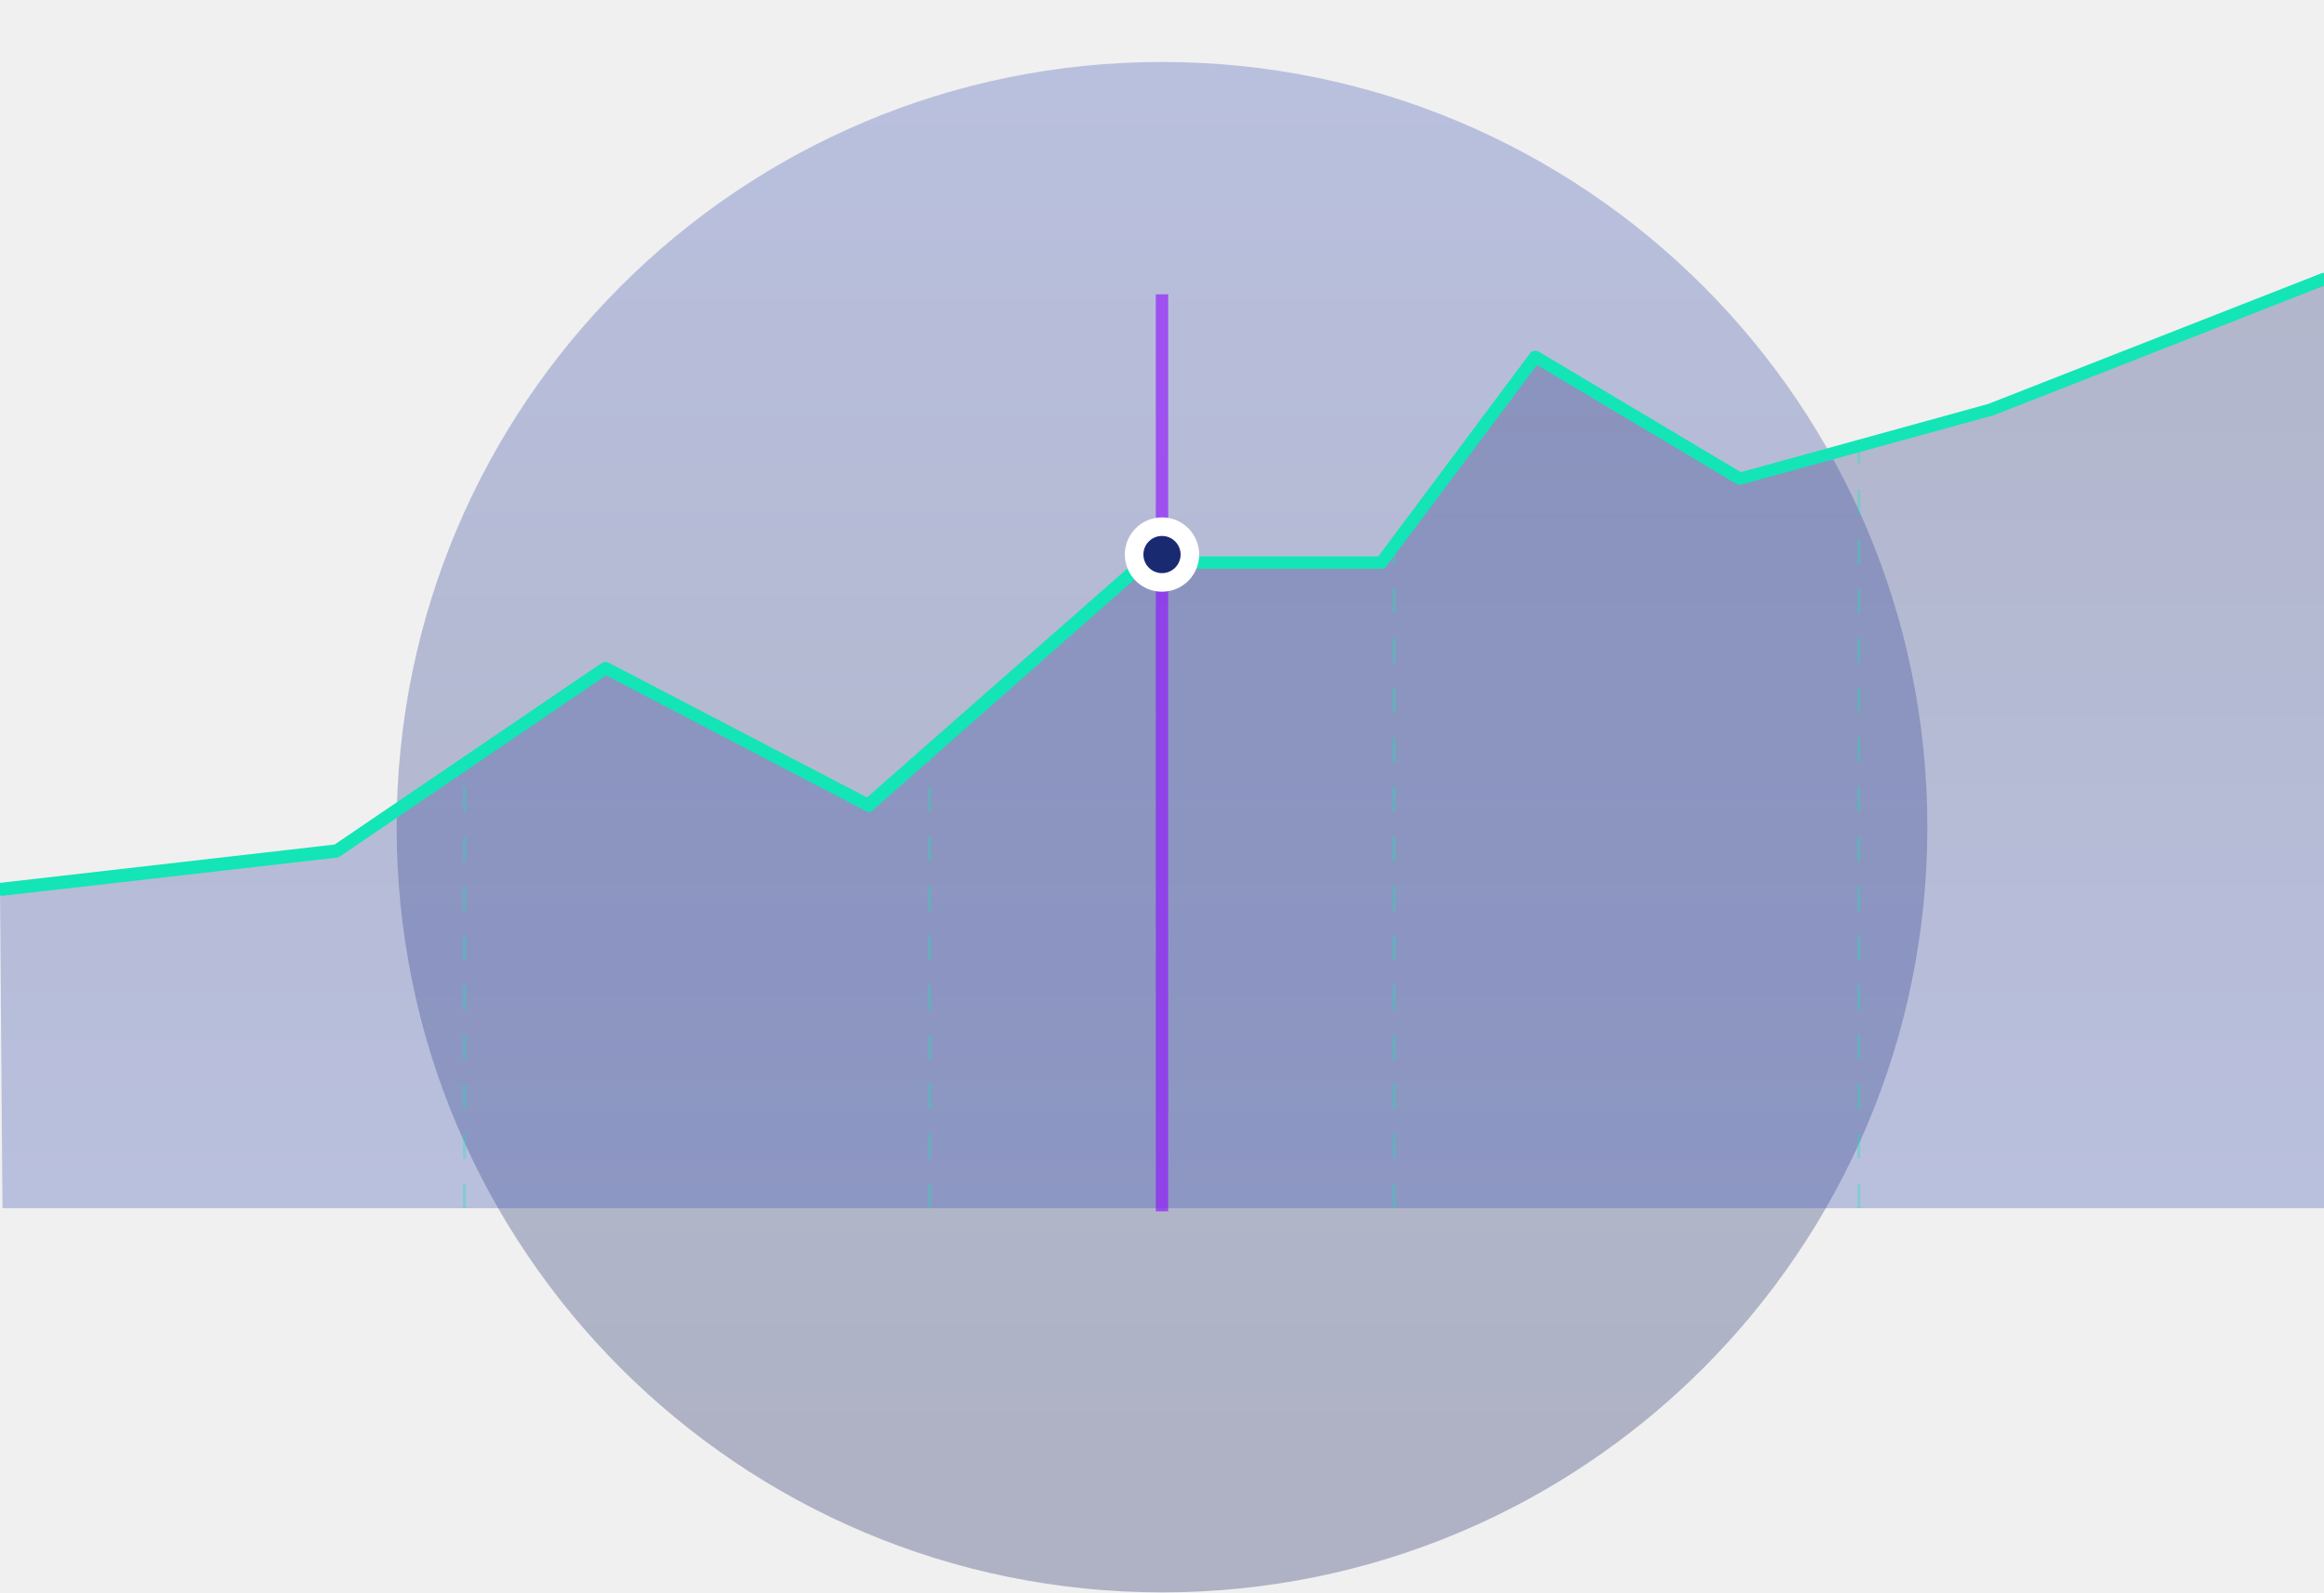
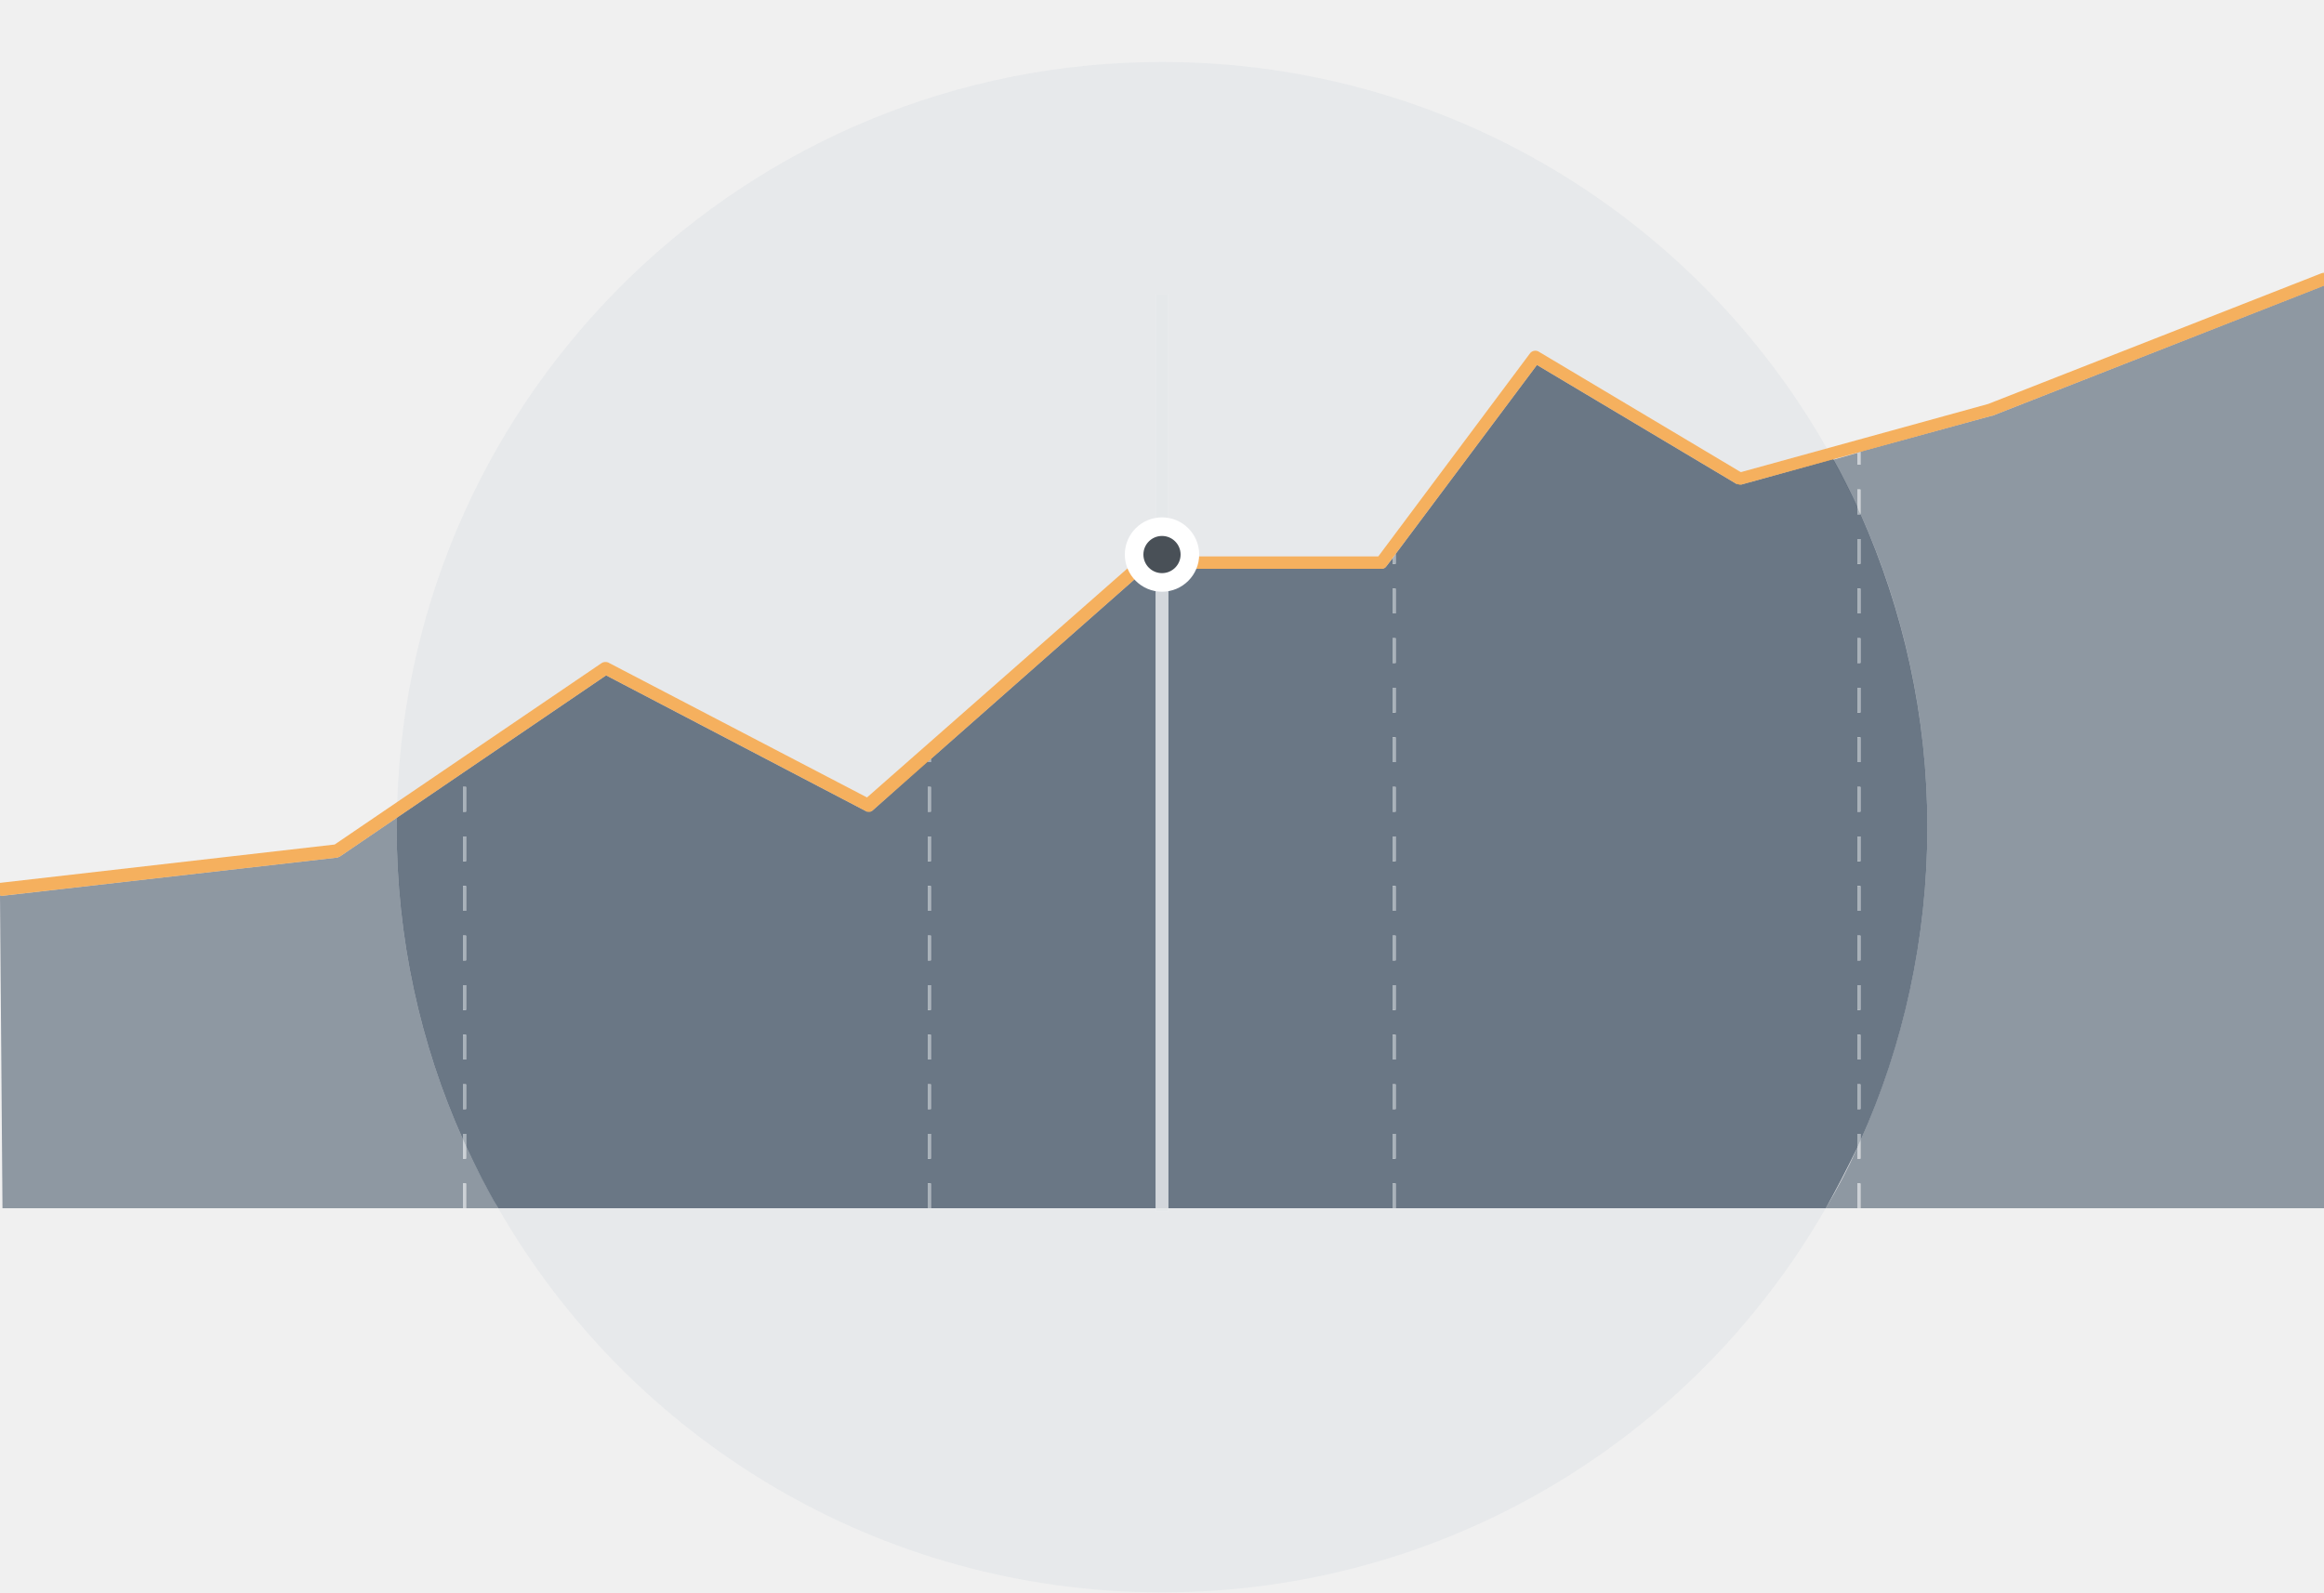
<svg xmlns="http://www.w3.org/2000/svg" version="1.1" id="onboarding-market-illustration" x="0px" y="0px" viewBox="0 0 375 257" style="enable-background:new 0 0 375 257;" xml:space="preserve">
  <style type="text/css">
- 	.st0{opacity:0.3;fill:url(#SVGID_1_);enable-background:new    ;}
- 	.st1{opacity:0.3;fill:url(#SVGID_2_);enable-background:new    ;}
- 	.st2{opacity:0.3;}
- 	.st3{fill:#13E5B6;}
- 	.st4{opacity:0.64;fill:none;stroke:#9012FE;stroke-width:2;stroke-linecap:square;enable-background:new    ;}
- 	.st5{fill:#1A2A71;stroke:#FFFFFF;stroke-width:3;}
+ 	.st0{opacity:0.5;fill:#DEE2E6;enable-background:new    ;}
+ 	.st1{opacity:0.44;fill:#10263E;enable-background:new    ;}
+ 	.st2{opacity:0.6;fill:#10263E;enable-background:new    ;}
+ 	.st3{fill:#FFFFFF;}
+ 	.st4{fill:#CCD1D6;}
+ 	.st5{fill:#A9B2BA;}
+ 	.st6{opacity:0.7;fill:#F79420;enable-background:new    ;}
+ 	.st7{fill:#E5E8EA;}
+ 	.st8{fill:#D3D7DC;}
+ 	.st9{fill:#495057;}
+ 	.st10{fill:none;stroke:#FFFFFF;stroke-width:3;}
</style>
-   <linearGradient id="SVGID_1_" gradientUnits="userSpaceOnUse" x1="-234.544" y1="11.693" x2="-234.544" y2="12.587" gradientTransform="matrix(247 0 0 247 58120 -2878.024)">
-     <stop offset="0" style="stop-color:#3950B5" />
-     <stop offset="1" style="stop-color:#162360" />
-   </linearGradient>
-   <path class="st0" d="M187.5,257c68.2,0,123.5-55.3,123.5-123.5S255.7,10,187.5,10S64,65.3,64,133.5S119.3,257,187.5,257z" />
-   <linearGradient id="SVGID_2_" gradientUnits="userSpaceOnUse" x1="187.5" y1="195.03" x2="187.5" y2="45.031">
-     <stop offset="0" style="stop-color:#3950B5" />
-     <stop offset="1" style="stop-color:#202F77" />
-   </linearGradient>
-   <polygon class="st1" points="54.3,137.3 97.7,107.8 140.1,129.9 184.6,90.7 222.9,90.7 247.7,57.5 280.8,77.2 321.2,66.1 375,45   375,195 150.1,195 0.4,195 0,143.5 " />
-   <g class="st2">
-     <path class="st3" d="M300.2,195h-0.5v-4h0.5V195z M300.2,187h-0.5v-4h0.5V187z M300.2,179h-0.5v-4h0.5V179z M300.2,171h-0.5v-4h0.5   V171z M300.2,163h-0.5v-4h0.5V163z M300.2,155h-0.5v-4h0.5V155z M300.2,147h-0.5v-4h0.5V147z M300.2,139h-0.5v-4h0.5V139z    M300.2,131h-0.5v-4h0.5V131z M300.2,123h-0.5v-4h0.5V123z M300.2,115h-0.5v-4h0.5V115z M300.2,107h-0.5v-4h0.5V107z M300.2,99   h-0.5v-4h0.5V99z M300.2,91h-0.5v-4h0.5V91z M300.2,83h-0.5v-4h0.5V83z M300.2,75h-0.5v-4h0.5V75z" />
-     <path class="st3" d="M225.2,195h-0.5v-4h0.5V195z M225.2,187h-0.5v-4h0.5V187z M225.2,179h-0.5v-4h0.5V179z M225.2,171h-0.5v-4h0.5   V171z M225.2,163h-0.5v-4h0.5V163z M225.2,155h-0.5v-4h0.5V155z M225.2,147h-0.5v-4h0.5V147z M225.2,139h-0.5v-4h0.5V139z    M225.2,131h-0.5v-4h0.5V131z M225.2,123h-0.5v-4h0.5V123z M225.2,115h-0.5v-4h0.5V115z M225.2,107h-0.5v-4h0.5V107z M225.2,99   h-0.5v-4h0.5V99z M225.2,91h-0.5v-3.2h0.5V91z" />
-     <path class="st3" d="M150.2,195h-0.5v-4h0.5V195z M150.2,187h-0.5v-4h0.5V187z M150.2,179h-0.5v-4h0.5V179z M150.2,171h-0.5v-4h0.5   V171z M150.2,163h-0.5v-4h0.5V163z M150.2,155h-0.5v-4h0.5V155z M150.2,147h-0.5v-4h0.5V147z M150.2,139h-0.5v-4h0.5V139z    M150.2,131h-0.5v-4h0.5V131z M150.2,123h-0.5v-2h0.5V123z" />
-     <path class="st3" d="M75.2,195h-0.5v-4h0.5V195z M75.2,187h-0.5v-4h0.5V187z M75.2,179h-0.5v-4h0.5V179z M75.2,171h-0.5v-4h0.5V171   z M75.2,163h-0.5v-4h0.5V163z M75.2,155h-0.5v-4h0.5V155z M75.2,147h-0.5v-4h0.5V147z M75.2,139h-0.5v-4h0.5V139z M75.2,131h-0.5   v-4h0.5V131z" />
-   </g>
-   <path class="st3" d="M0,144.5c-0.5,0-0.9-0.4-1-0.9c-0.1-0.5,0.3-1,0.9-1.1l54.1-6.2L97.1,107c0.3-0.2,0.7-0.2,1-0.1l41.8,21.8  l44-38.7c0.2-0.2,0.4-0.2,0.7-0.2h37.8l24.5-32.8c0.3-0.4,0.9-0.5,1.3-0.3l32.7,19.5l39.9-11l53.8-21.1c0.5-0.2,1.1,0.1,1.3,0.6  c0.2,0.5-0.1,1.1-0.6,1.3l-53.8,21.1c0,0-0.1,0-0.1,0l-40.4,11.1c-0.3,0.1-0.5,0-0.8-0.1L248,58.9l-24.3,32.5  c-0.2,0.3-0.5,0.4-0.8,0.4H185l-44.2,39c-0.3,0.3-0.8,0.3-1.1,0.1L97.8,109l-42.9,29.2c-0.1,0.1-0.3,0.1-0.4,0.2l-54.3,6.2  C0.1,144.5,0,144.5,0,144.5z" />
  <g>
-     <path id="Line_1_" class="st4" d="M187.5,48.5v146" />
-     <circle id="dot" class="st5" cx="187.5" cy="89.5" r="4.5" />
+     <path class="st0" d="M294.6,195H188.5v0.5h-2V195h-36.4H80.4c21.3,37.1,61.3,62,107.1,62S273.3,232.1,294.6,195 M187.5,10   C120.7,10,66.2,63.1,64.1,129.5l33-22.5c0.2-0.1,0.4-0.2,0.6-0.2c0.1,0,0.3,0,0.4,0.1l41.8,21.8l44-38.7c0.2-0.2,0.4-0.2,0.7-0.2   h1.9V47.5h2v42.3h33.9L246.9,57c0.2-0.3,0.5-0.4,0.9-0.4c0.2,0,0.3,0,0.4,0.1l32.7,19.5l13.9-3.8C273.6,35.1,233.5,10,187.5,10" />
+     <path class="st1" d="M74.7,195v-4h0.5v4H74.7 M64,132l-9.1,6.2c-0.1,0.1-0.3,0.1-0.4,0.2l-54.3,6.2c-0.1-0.1-0.2-0.1-0.2-0.1   L0.4,195h80c-1.9-3.3-3.6-6.6-5.2-10v2h-0.5v-3.1C67.8,168.5,64,151.4,64,133.5C64,133,64,132.5,64,132 M299.7,195v-4h0.5v4H299.7    M375,46.1l-53.5,21h-0.1l-21.2,5.8V75h-0.5v-1.9l-3.9,1.1c1.4,2.5,2.7,5.1,3.9,7.7V79h0.5v3.9c6.9,15.4,10.8,32.6,10.8,50.6   s-3.9,35.1-10.8,50.6v2.9h-0.5v-1.8c-1.5,3.4-3.2,6.6-5.1,9.8H375V46.1" />
+     <path class="st2" d="M149.7,195v-4h0.5v4H149.7 M149.7,187v-4h0.5v4H149.7 M74.7,179v-4h0.5v4H74.7 M149.7,179v-4h0.5v4H149.7    M74.7,171v-4h0.5v4H74.7 M149.7,171v-4h0.5v4H149.7 M74.7,163v-4h0.5v4H74.7 M149.7,163v-4h0.5v4H149.7 M74.7,155v-4h0.5v4H74.7    M149.7,155v-4h0.5v4H149.7 M74.7,147v-4h0.5v4H74.7 M149.7,147v-4h0.5v4H149.7 M74.7,139v-4h0.5v4H74.7 M149.7,139v-4h0.5v4H149.7    M74.7,131v-4h0.5v4H74.7 M149.7,131v-4h0.5v4H149.7 M186.5,91.8H185l-34.8,30.7v0.5h-0.5v-0.1l-8.9,7.9c-0.2,0.2-0.4,0.2-0.6,0.2   c-0.2,0-0.4,0-0.5-0.1L97.8,109L64,132c0,0.5,0,1,0,1.5c0,17.9,3.8,35,10.7,50.4V183h0.5v2c1.6,3.4,3.3,6.8,5.2,10h69.7h36.4V91.8    M224.7,195v-4h0.5v4H224.7 M224.7,187v-4h0.5v4H224.7 M224.7,179v-4h0.5v4H224.7 M299.7,179v-4h0.5v4H299.7 M224.7,171v-4h0.5v4   H224.7 M299.7,171v-4h0.5v4H299.7 M224.7,163v-4h0.5v4H224.7 M299.7,163v-4h0.5v4H299.7 M224.7,155v-4h0.5v4H224.7 M299.7,155v-4   h0.5v4H299.7 M224.7,147v-4h0.5v4H224.7 M299.7,147v-4h0.5v4H299.7 M224.7,139v-4h0.5v4H224.7 M299.7,139v-4h0.5v4H299.7    M224.7,131v-4h0.5v4H224.7 M299.7,131v-4h0.5v4H299.7 M224.7,123v-4h0.5v4H224.7 M299.7,123v-4h0.5v4H299.7 M224.7,115v-4h0.5v4   H224.7 M299.7,115v-4h0.5v4H299.7 M224.7,107v-4h0.5v4H224.7 M299.7,107v-4h0.5v4H299.7 M224.7,99v-4h0.5v4H224.7 M299.7,99v-4h0.5   v4H299.7 M299.7,91v-4h0.5v4H299.7 M248,58.9l-22.8,30.5V91h-0.5v-0.9l-1,1.3c-0.2,0.3-0.5,0.4-0.8,0.4h-34.4V195h106.1   c1.8-3.2,3.5-6.5,5.1-9.8V183h0.5v1.1c6.9-15.4,10.8-32.6,10.8-50.6s-3.9-35.1-10.8-50.6V83h-0.5v-1.2c-1.2-2.6-2.5-5.2-3.9-7.7   L281,78.2c-0.1,0-0.2,0-0.2,0c-0.2,0-0.3-0.1-0.6-0.1L248,58.9" />
+     <polyline class="st3" points="299.8,71 299.7,71 299.7,71 299.8,71  " />
+     <path class="st4" d="M300.2,79h-0.5v2.8c0.2,0.4,0.3,0.7,0.5,1.1V79 M300.2,72.9l-0.5,0.1v2h0.5V72.9" />
+     <path class="st5" d="M300.2,175h-0.5v4h0.5V175 M300.2,167h-0.5v4h0.5V167 M300.2,159h-0.5v4h0.5V159 M300.2,151h-0.5v4h0.5V151    M300.2,143h-0.5v4h0.5V143 M300.2,135h-0.5v4h0.5V135 M300.2,127h-0.5v4h0.5V127 M300.2,119h-0.5v4h0.5V119 M300.2,111h-0.5v4h0.5   V111 M300.2,103h-0.5v4h0.5V103 M300.2,95h-0.5v4h0.5V95 M300.2,87h-0.5v4h0.5V87 M299.7,81.8V83h0.5v-0.1   C300,82.6,299.9,82.2,299.7,81.8" />
+     <path class="st4" d="M300.2,184.1c-0.2,0.4-0.3,0.7-0.5,1.1v1.8h0.5V184.1" />
+     <path class="st5" d="M300.2,183h-0.5v2.2c0.2-0.4,0.3-0.7,0.5-1.1V183" />
+     <polyline class="st4" points="300.2,191 299.7,191 299.7,195 300.2,195 300.2,191  " />
+     <path class="st5" d="M225.2,191h-0.5v4h0.5V191 M225.2,183h-0.5v4h0.5V183 M225.2,175h-0.5v4h0.5V175 M225.2,167h-0.5v4h0.5V167    M225.2,159h-0.5v4h0.5V159 M225.2,151h-0.5v4h0.5V151 M225.2,143h-0.5v4h0.5V143 M225.2,135h-0.5v4h0.5V135 M225.2,127h-0.5v4h0.5   V127 M225.2,119h-0.5v4h0.5V119 M225.2,111h-0.5v4h0.5V111 M225.2,103h-0.5v4h0.5V103 M225.2,95h-0.5v4h0.5V95 M225.2,89.4   l-0.5,0.7V91h0.5V89.4" />
+     <path class="st5" d="M150.2,191h-0.5v4h0.5V191 M150.2,183h-0.5v4h0.5V183 M150.2,175h-0.5v4h0.5V175 M150.2,167h-0.5v4h0.5V167    M150.2,159h-0.5v4h0.5V159 M150.2,151h-0.5v4h0.5V151 M150.2,143h-0.5v4h0.5V143 M150.2,135h-0.5v4h0.5V135 M150.2,127h-0.5v4h0.5   V127 M150.2,122.5l-0.5,0.4v0.1h0.5V122.5" />
+     <path class="st5" d="M75.2,175h-0.5v4h0.5V175 M75.2,167h-0.5v4h0.5V167 M75.2,159h-0.5v4h0.5V159 M75.2,151h-0.5v4h0.5V151    M75.2,143h-0.5v4h0.5V143 M75.2,135h-0.5v4h0.5V135 M75.2,127h-0.5v4h0.5V127" />
+     <path class="st4" d="M74.7,183.9v3.1h0.5v-2C75,184.6,74.9,184.2,74.7,183.9" />
+     <path class="st5" d="M75.2,183h-0.5v0.9c0.2,0.4,0.3,0.7,0.5,1.1V183" />
+     <polyline class="st4" points="75.2,191 74.7,191 74.7,195 75.2,195 75.2,191  " />
+     <path class="st6" d="M0,144.5c-0.5,0-0.9-0.4-1-0.9s0.3-1,0.9-1.1l54.1-6.2L97.1,107c0.3-0.2,0.7-0.2,1-0.1l41.8,21.8l44-38.7   c0.2-0.2,0.4-0.2,0.7-0.2h37.8L246.9,57c0.3-0.4,0.9-0.5,1.3-0.3l32.7,19.5l39.9-11l53.8-21.1c0.5-0.2,1.1,0.1,1.3,0.6   c0.2,0.5-0.1,1.1-0.6,1.3l-53.8,21.1h-0.1L281,78.2c-0.3,0.1-0.5,0-0.8-0.1L248,58.9l-24.3,32.5c-0.2,0.3-0.5,0.4-0.8,0.4H185   l-44.2,39c-0.3,0.3-0.8,0.3-1.1,0.1L97.8,109l-42.9,29.2c-0.1,0.1-0.3,0.1-0.4,0.2l-54.3,6.2C0.1,144.5,0,144.5,0,144.5" />
+     <path class="st7" d="M188.5,195h-2v0.5h2V195 M188.5,47.5h-2v42.3h2V47.5" />
+     <polyline class="st8" points="188.5,91.8 186.5,91.8 186.5,195 188.5,195 188.5,91.8  " />
+     <polyline class="st3" points="188.5,89.8 186.5,89.8 186.5,91.8 188.5,91.8 188.5,89.8  " />
+     <circle class="st9" cx="187.5" cy="89.5" r="4.5" />
+     <circle class="st10" cx="187.5" cy="89.5" r="4.5" />
  </g>
</svg>
